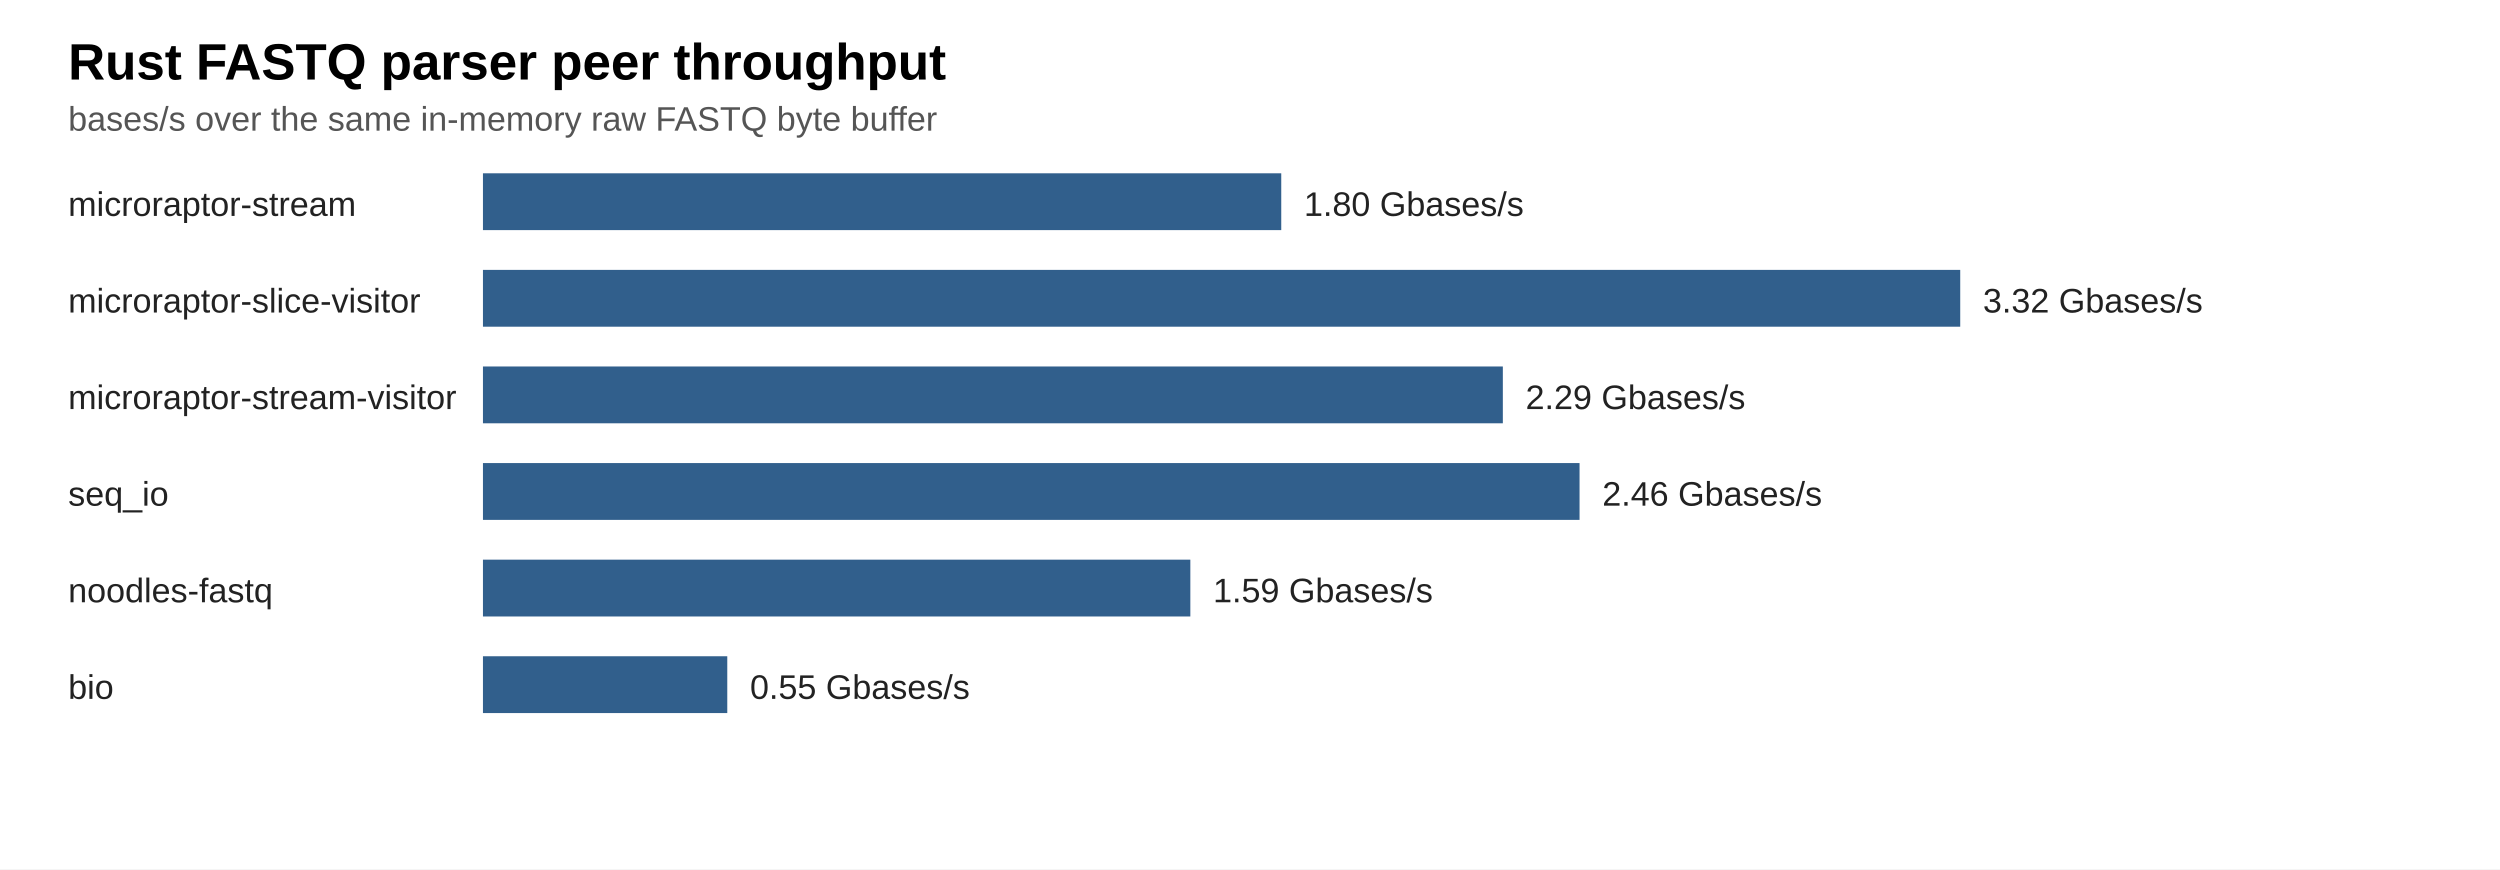
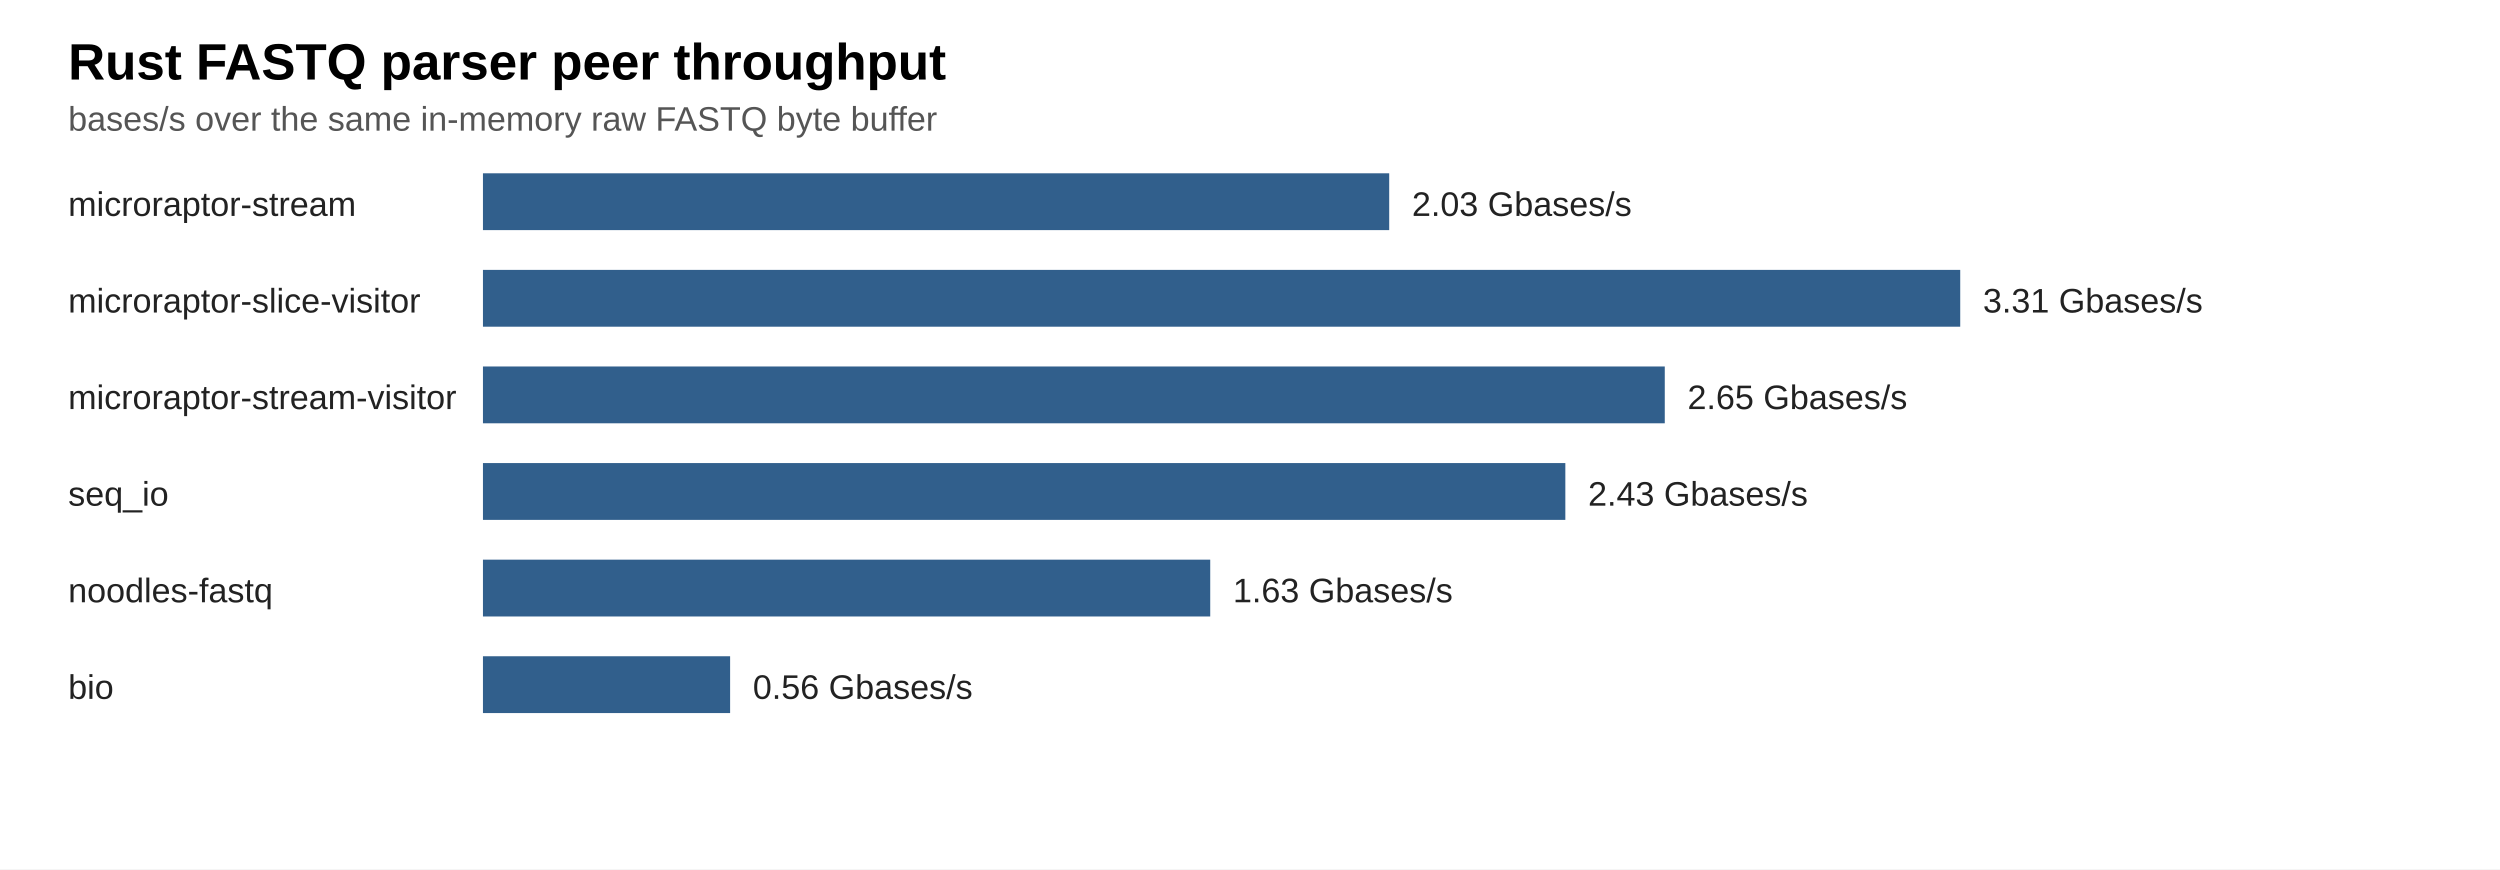
<svg xmlns="http://www.w3.org/2000/svg" width="880" height="306" viewBox="0 0 880 306">
  <rect width="100%" height="100%" fill="white" />
  <text x="24" y="28" font-family="Arial, sans-serif" font-size="18" font-weight="700">Rust FASTQ parser peer throughput</text>
  <text x="24" y="46" font-family="Arial, sans-serif" font-size="12" fill="#555">bases/s over the same in-memory raw FASTQ byte buffer</text>
  <text x="24" y="76" font-family="Arial, sans-serif" font-size="12" fill="#222">microraptor-stream</text>
-   <rect x="170" y="61" width="281" height="20" fill="#315f8c" />
-   <text x="459" y="76" font-family="Arial, sans-serif" font-size="12" fill="#222">1.80 Gbases/s</text>
+   <rect x="170" y="61" width="319" height="20" fill="#315f8c" />
+   <text x="497" y="76" font-family="Arial, sans-serif" font-size="12" fill="#222">2.03 Gbases/s</text>
  <text x="24" y="110" font-family="Arial, sans-serif" font-size="12" fill="#222">microraptor-slice-visitor</text>
  <rect x="170" y="95" width="520" height="20" fill="#315f8c" />
-   <text x="698" y="110" font-family="Arial, sans-serif" font-size="12" fill="#222">3.32 Gbases/s</text>
+   <text x="698" y="110" font-family="Arial, sans-serif" font-size="12" fill="#222">3.31 Gbases/s</text>
  <text x="24" y="144" font-family="Arial, sans-serif" font-size="12" fill="#222">microraptor-stream-visitor</text>
-   <rect x="170" y="129" width="359" height="20" fill="#315f8c" />
-   <text x="537" y="144" font-family="Arial, sans-serif" font-size="12" fill="#222">2.29 Gbases/s</text>
+   <rect x="170" y="129" width="416" height="20" fill="#315f8c" />
+   <text x="594" y="144" font-family="Arial, sans-serif" font-size="12" fill="#222">2.65 Gbases/s</text>
  <text x="24" y="178" font-family="Arial, sans-serif" font-size="12" fill="#222">seq_io</text>
-   <rect x="170" y="163" width="386" height="20" fill="#315f8c" />
-   <text x="564" y="178" font-family="Arial, sans-serif" font-size="12" fill="#222">2.46 Gbases/s</text>
+   <rect x="170" y="163" width="381" height="20" fill="#315f8c" />
+   <text x="559" y="178" font-family="Arial, sans-serif" font-size="12" fill="#222">2.43 Gbases/s</text>
  <text x="24" y="212" font-family="Arial, sans-serif" font-size="12" fill="#222">noodles-fastq</text>
-   <rect x="170" y="197" width="249" height="20" fill="#315f8c" />
-   <text x="427" y="212" font-family="Arial, sans-serif" font-size="12" fill="#222">1.59 Gbases/s</text>
+   <rect x="170" y="197" width="256" height="20" fill="#315f8c" />
+   <text x="434" y="212" font-family="Arial, sans-serif" font-size="12" fill="#222">1.63 Gbases/s</text>
  <text x="24" y="246" font-family="Arial, sans-serif" font-size="12" fill="#222">bio</text>
-   <rect x="170" y="231" width="86" height="20" fill="#315f8c" />
-   <text x="264" y="246" font-family="Arial, sans-serif" font-size="12" fill="#222">0.55 Gbases/s</text>
+   <rect x="170" y="231" width="87" height="20" fill="#315f8c" />
+   <text x="265" y="246" font-family="Arial, sans-serif" font-size="12" fill="#222">0.56 Gbases/s</text>
</svg>
